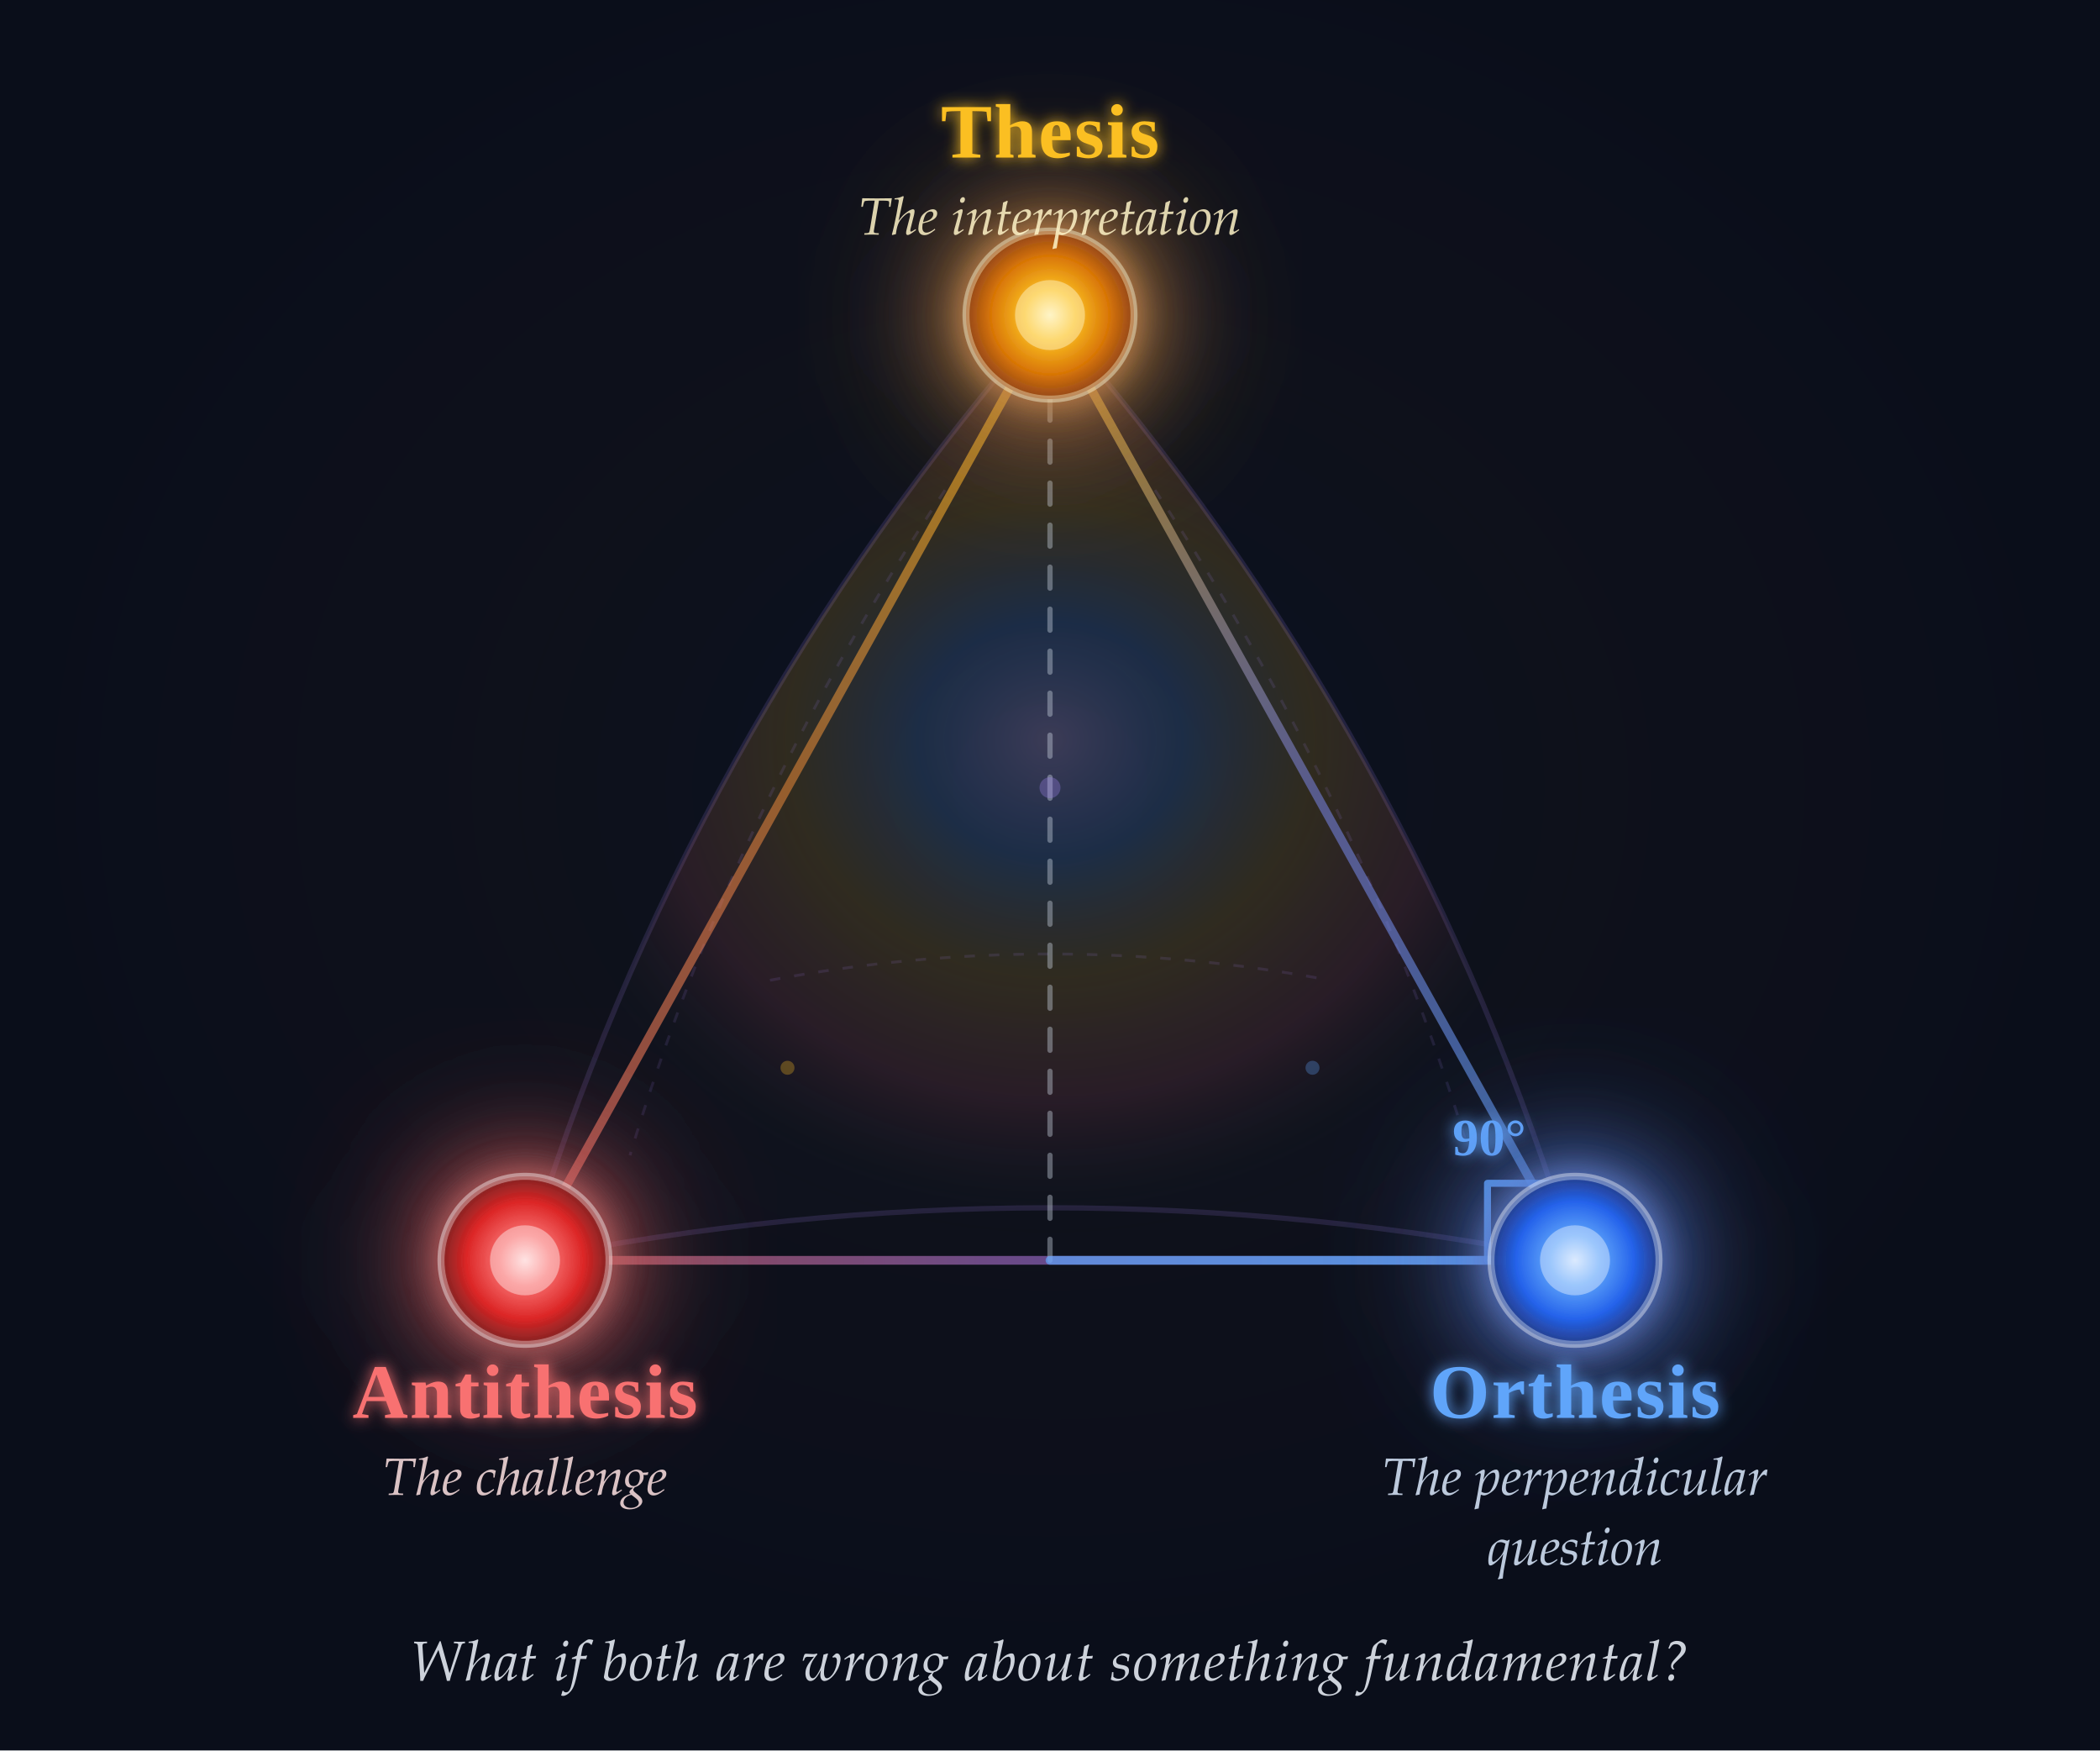
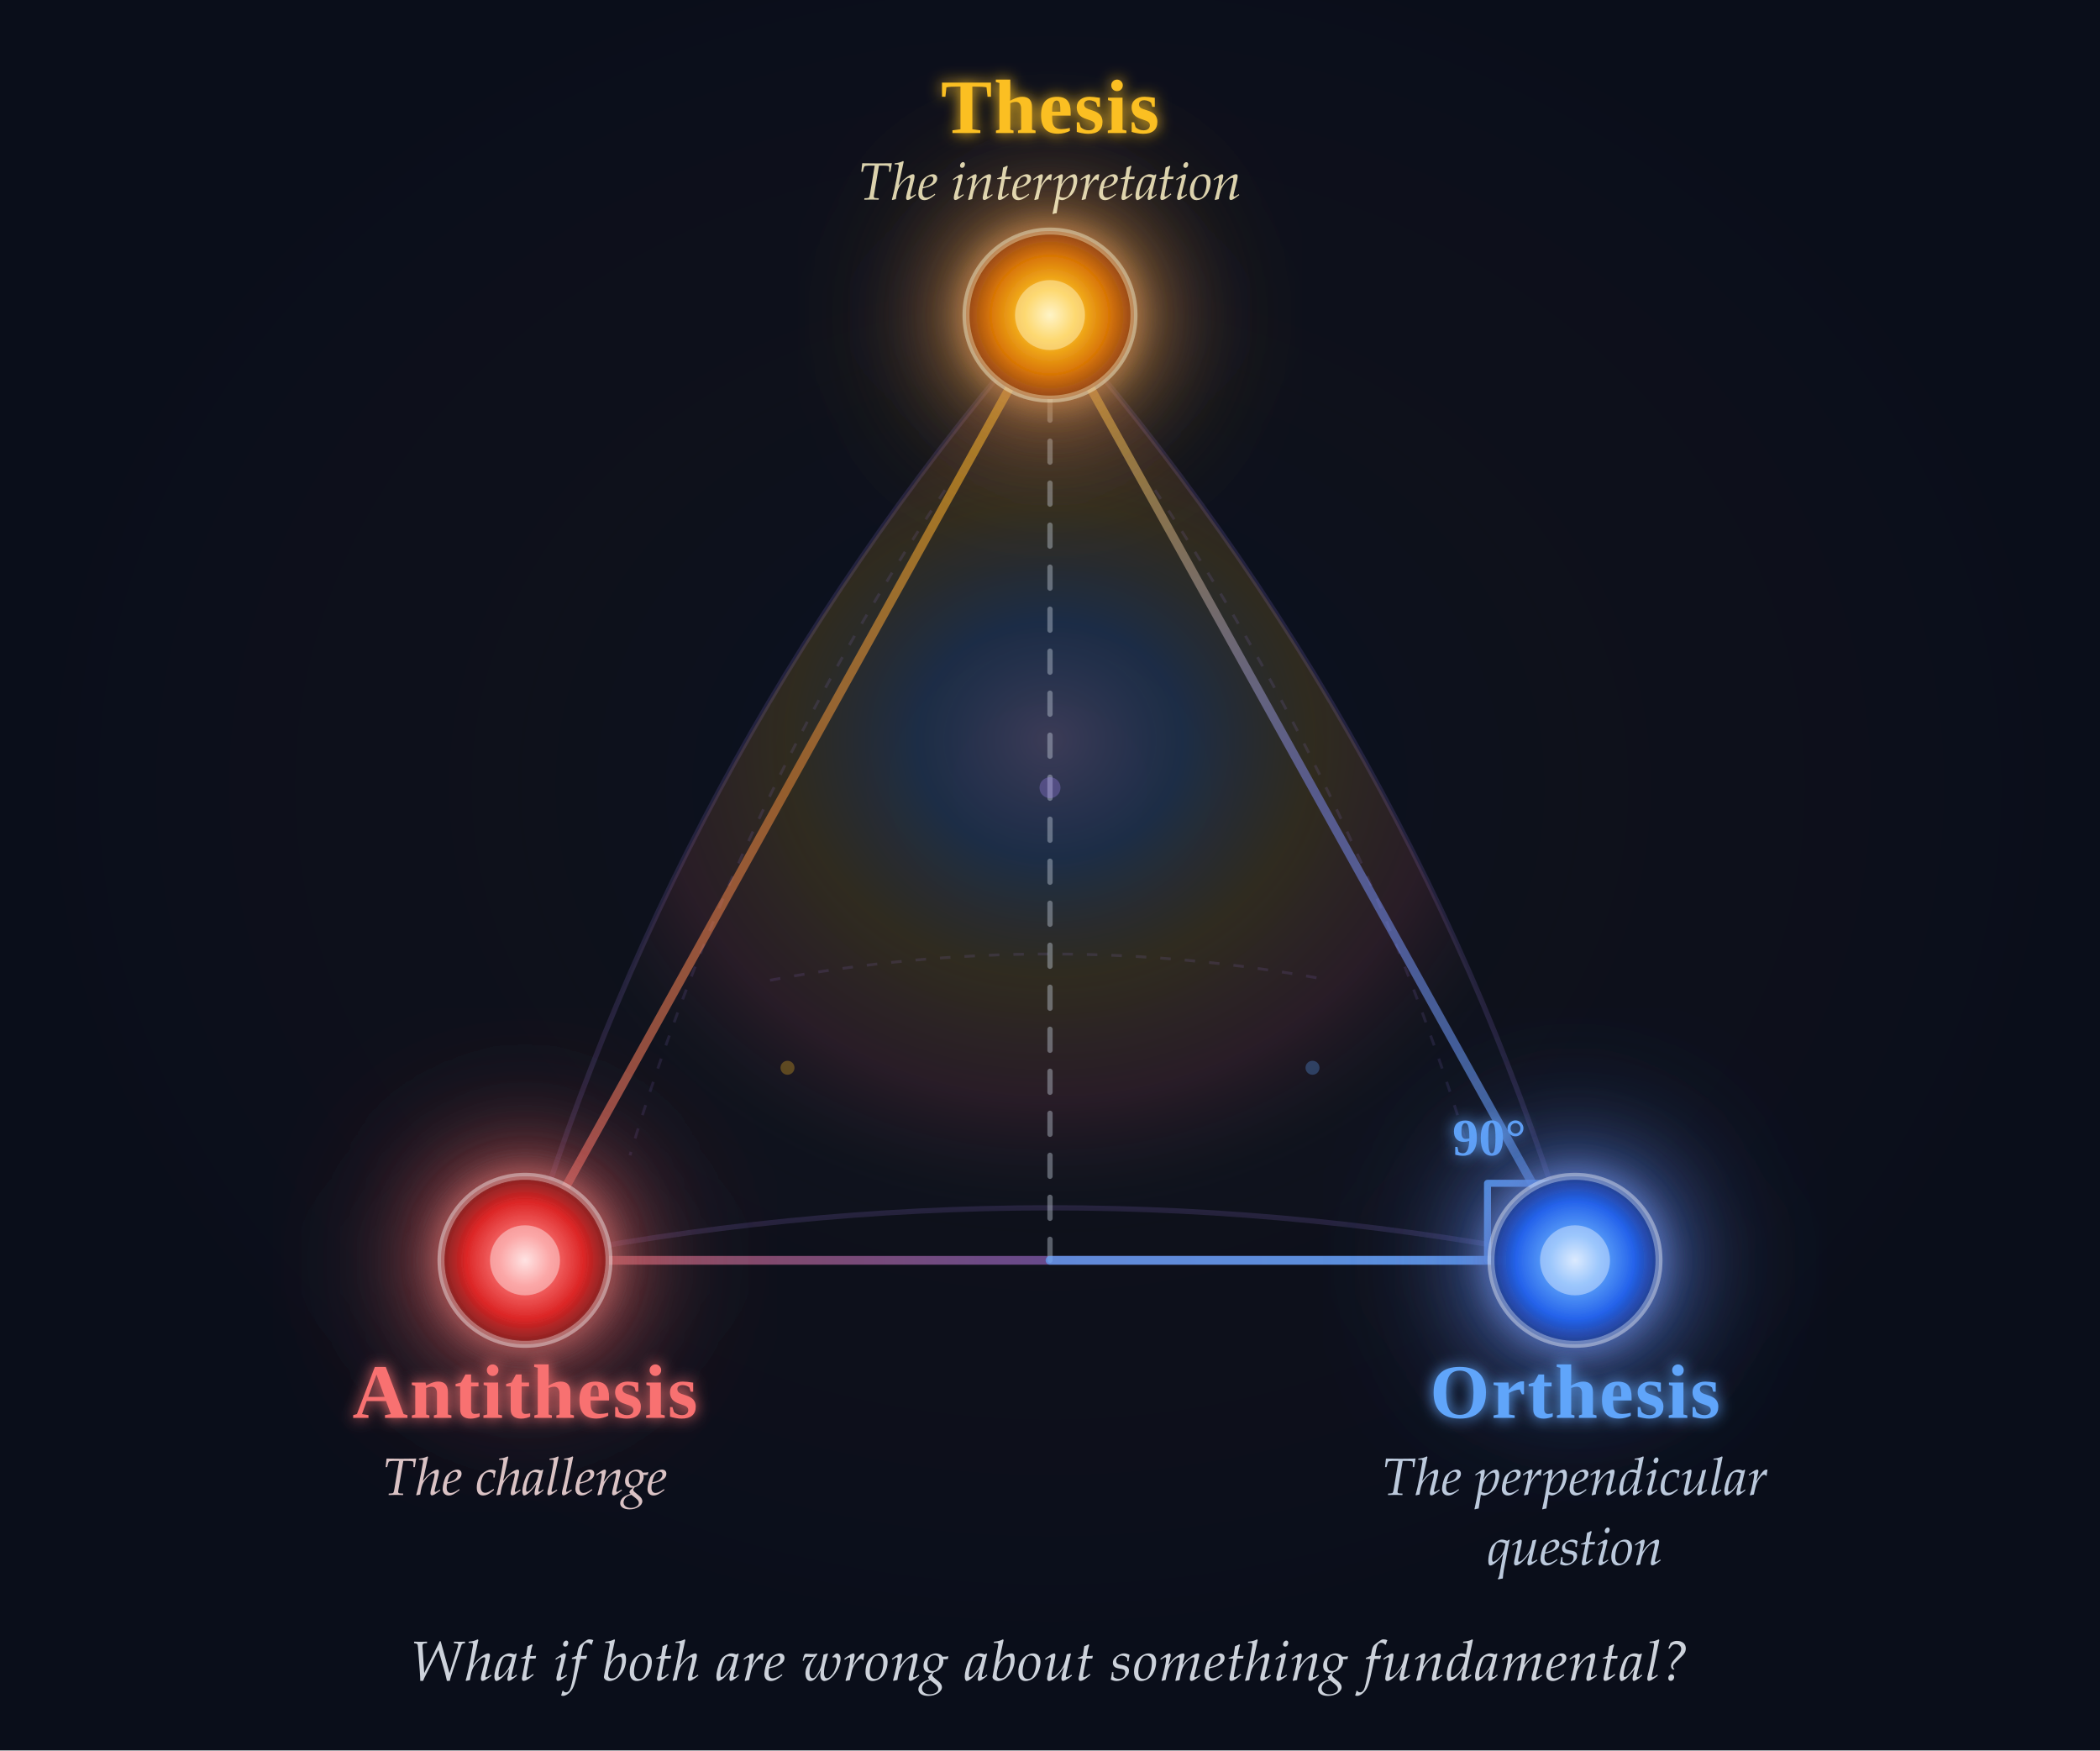
<svg xmlns="http://www.w3.org/2000/svg" viewBox="0 0 600 500">
  <defs>
    <radialGradient id="thesisGradient" cx="50%" cy="50%">
      <stop offset="0%" style="stop-color:#fef3c7;stop-opacity:1" />
      <stop offset="30%" style="stop-color:#fbbf24;stop-opacity:1" />
      <stop offset="70%" style="stop-color:#d97706;stop-opacity:1" />
      <stop offset="100%" style="stop-color:#92400e;stop-opacity:0.9" />
    </radialGradient>
    <radialGradient id="antithesisGradient" cx="50%" cy="50%">
      <stop offset="0%" style="stop-color:#fee2e2;stop-opacity:1" />
      <stop offset="30%" style="stop-color:#f87171;stop-opacity:1" />
      <stop offset="70%" style="stop-color:#dc2626;stop-opacity:1" />
      <stop offset="100%" style="stop-color:#7f1d1d;stop-opacity:0.9" />
    </radialGradient>
    <radialGradient id="orthesisGradient" cx="50%" cy="50%">
      <stop offset="0%" style="stop-color:#dbeafe;stop-opacity:1" />
      <stop offset="30%" style="stop-color:#60a5fa;stop-opacity:1" />
      <stop offset="70%" style="stop-color:#2563eb;stop-opacity:1" />
      <stop offset="100%" style="stop-color:#1e3a8a;stop-opacity:0.9" />
    </radialGradient>
    <filter id="glowGoldAdvanced" x="-100%" y="-100%" width="300%" height="300%">
      <feGaussianBlur stdDeviation="4" result="blur1" />
      <feGaussianBlur stdDeviation="12" result="blur2" />
      <feGaussianBlur stdDeviation="20" result="blur3" />
      <feMerge>
        <feMergeNode in="blur3" />
        <feMergeNode in="blur2" />
        <feMergeNode in="blur1" />
        <feMergeNode in="SourceGraphic" />
      </feMerge>
    </filter>
    <filter id="glowRedAdvanced" x="-100%" y="-100%" width="300%" height="300%">
      <feGaussianBlur stdDeviation="4" result="blur1" />
      <feGaussianBlur stdDeviation="12" result="blur2" />
      <feGaussianBlur stdDeviation="20" result="blur3" />
      <feMerge>
        <feMergeNode in="blur3" />
        <feMergeNode in="blur2" />
        <feMergeNode in="blur1" />
        <feMergeNode in="SourceGraphic" />
      </feMerge>
    </filter>
    <filter id="glowBlueAdvanced" x="-100%" y="-100%" width="300%" height="300%">
      <feGaussianBlur stdDeviation="4" result="blur1" />
      <feGaussianBlur stdDeviation="12" result="blur2" />
      <feGaussianBlur stdDeviation="20" result="blur3" />
      <feMerge>
        <feMergeNode in="blur3" />
        <feMergeNode in="blur2" />
        <feMergeNode in="blur1" />
        <feMergeNode in="SourceGraphic" />
      </feMerge>
    </filter>
    <radialGradient id="surfaceGradientRefined" cx="50%" cy="45%">
      <stop offset="0%" style="stop-color:#c4b5fd;stop-opacity:0.25" />
      <stop offset="25%" style="stop-color:#60a5fa;stop-opacity:0.18" />
      <stop offset="50%" style="stop-color:#fbbf24;stop-opacity:0.15" />
      <stop offset="75%" style="stop-color:#f87171;stop-opacity:0.12" />
      <stop offset="100%" style="stop-color:#1e293b;stop-opacity:0.05" />
    </radialGradient>
    <linearGradient id="lineGradientThesisAntithesis" x1="300" y1="100" x2="150" y2="350" gradientUnits="userSpaceOnUse">
      <stop offset="0%" style="stop-color:#fbbf24;stop-opacity:0.6" />
      <stop offset="50%" style="stop-color:#fb923c;stop-opacity:0.5" />
      <stop offset="100%" style="stop-color:#f87171;stop-opacity:0.6" />
    </linearGradient>
    <linearGradient id="lineGradientThesisOrthesis" x1="300" y1="100" x2="450" y2="350" gradientUnits="userSpaceOnUse">
      <stop offset="0%" style="stop-color:#fbbf24;stop-opacity:0.6" />
      <stop offset="50%" style="stop-color:#818cf8;stop-opacity:0.5" />
      <stop offset="100%" style="stop-color:#60a5fa;stop-opacity:0.6" />
    </linearGradient>
    <linearGradient id="lineGradientAntithesisOrthesis" x1="150" y1="350" x2="450" y2="350" gradientUnits="userSpaceOnUse">
      <stop offset="0%" style="stop-color:#f87171;stop-opacity:0.6" />
      <stop offset="50%" style="stop-color:#c084fc;stop-opacity:0.5" />
      <stop offset="100%" style="stop-color:#60a5fa;stop-opacity:0.6" />
    </linearGradient>
    <filter id="glassMorphism" x="-50%" y="-50%" width="200%" height="200%">
      <feGaussianBlur in="SourceGraphic" stdDeviation="1" />
      <feComponentTransfer>
        <feFuncA type="discrete" tableValues="0.6" />
      </feComponentTransfer>
    </filter>
    <filter id="textGlow" x="-50%" y="-50%" width="200%" height="200%">
      <feGaussianBlur stdDeviation="2" result="coloredBlur" />
      <feMerge>
        <feMergeNode in="coloredBlur" />
        <feMergeNode in="SourceGraphic" />
      </feMerge>
    </filter>
  </defs>
  <rect width="600" height="500" fill="#0a0e1a" />
  <rect width="600" height="500" fill="url(#surfaceGradientRefined)" opacity="0.1" />
  <path d="M 300 90 Q 195 210, 150 360 Q 300 330, 450 360 Q 405 210, 300 90 Z" fill="url(#surfaceGradientRefined)" stroke="rgba(167, 139, 250, 0.15)" stroke-width="1.5" />
  <path d="M 270 140 Q 210 230, 180 330" fill="none" stroke="rgba(167, 139, 250, 0.12)" stroke-width="0.8" stroke-dasharray="3,4" />
  <path d="M 330 140 Q 390 230, 420 330" fill="none" stroke="rgba(167, 139, 250, 0.12)" stroke-width="0.8" stroke-dasharray="3,4" />
  <path d="M 220 280 Q 300 265, 380 280" fill="none" stroke="rgba(167, 139, 250, 0.12)" stroke-width="0.8" stroke-dasharray="3,4" />
  <line x1="300" y1="90" x2="150" y2="360" stroke="url(#lineGradientThesisAntithesis)" stroke-width="2.5" stroke-linecap="round" />
  <line x1="300" y1="90" x2="450" y2="360" stroke="url(#lineGradientThesisOrthesis)" stroke-width="2.5" stroke-linecap="round" />
  <line x1="150" y1="360" x2="450" y2="360" stroke="url(#lineGradientAntithesisOrthesis)" stroke-width="2.5" stroke-linecap="round" />
  <line x1="300" y1="90" x2="300" y2="360" stroke="rgba(203, 213, 225, 0.4)" stroke-width="1.5" stroke-dasharray="6,6" stroke-linecap="round" />
  <line x1="450" y1="360" x2="300" y2="360" stroke="rgba(96, 165, 250, 0.7)" stroke-width="2.5" stroke-linecap="round" />
  <path d="M 425 360 L 425 338 L 447 338" fill="none" stroke="rgba(96, 165, 250, 0.85)" stroke-width="2" stroke-linecap="round" stroke-linejoin="round" />
  <text x="415" y="330" font-family="'Georgia', 'Times New Roman', serif" font-size="15" font-weight="600" fill="#60a5fa" filter="url(#textGlow)">90°</text>
  <circle cx="300" cy="90" r="24" fill="url(#thesisGradient)" filter="url(#glowGoldAdvanced)" stroke="rgba(254, 243, 199, 0.4)" stroke-width="2" />
  <circle cx="300" cy="90" r="10" fill="rgba(254, 243, 199, 0.6)" opacity="0.8" />
-   <text x="300" y="45" font-family="'Georgia', 'Times New Roman', serif" font-size="22" font-weight="700" letter-spacing="0.5" fill="#fbbf24" text-anchor="middle" filter="url(#textGlow)">Thesis</text>
-   <text x="300" y="67" font-family="'Palatino', 'Book Antiqua', serif" font-size="15" font-style="italic" fill="#fef3c7" text-anchor="middle" opacity="0.85">The interpretation</text>
+   <text x="300" y="38" font-family="'Georgia', 'Times New Roman', serif" font-size="22" font-weight="700" letter-spacing="0.5" fill="#fbbf24" text-anchor="middle" filter="url(#textGlow)">Thesis</text>
+   <text x="300" y="57" font-family="'Palatino', 'Book Antiqua', serif" font-size="15" font-style="italic" fill="#fef3c7" text-anchor="middle" opacity="0.85">The interpretation</text>
  <circle cx="150" cy="360" r="24" fill="url(#antithesisGradient)" filter="url(#glowRedAdvanced)" stroke="rgba(254, 226, 226, 0.4)" stroke-width="2" />
  <circle cx="150" cy="360" r="10" fill="rgba(254, 226, 226, 0.6)" opacity="0.8" />
  <text x="150" y="405" font-family="'Georgia', 'Times New Roman', serif" font-size="22" font-weight="700" letter-spacing="0.5" fill="#f87171" text-anchor="middle" filter="url(#textGlow)">Antithesis</text>
  <text x="150" y="427" font-family="'Palatino', 'Book Antiqua', serif" font-size="15" font-style="italic" fill="#fee2e2" text-anchor="middle" opacity="0.85">The challenge</text>
  <circle cx="450" cy="360" r="24" fill="url(#orthesisGradient)" filter="url(#glowBlueAdvanced)" stroke="rgba(219, 234, 254, 0.4)" stroke-width="2" />
  <circle cx="450" cy="360" r="10" fill="rgba(219, 234, 254, 0.6)" opacity="0.8" />
  <text x="450" y="405" font-family="'Georgia', 'Times New Roman', serif" font-size="22" font-weight="700" letter-spacing="0.5" fill="#60a5fa" text-anchor="middle" filter="url(#textGlow)">Orthesis</text>
  <text x="450" y="427" font-family="'Palatino', 'Book Antiqua', serif" font-size="15" font-style="italic" fill="#dbeafe" text-anchor="middle" opacity="0.85">The perpendicular</text>
  <text x="450" y="447" font-family="'Palatino', 'Book Antiqua', serif" font-size="15" font-style="italic" fill="#dbeafe" text-anchor="middle" opacity="0.85">question</text>
  <circle cx="300" cy="225" r="3" fill="rgba(167, 139, 250, 0.3)" />
  <circle cx="225" cy="305" r="2" fill="rgba(251, 191, 36, 0.3)" />
  <circle cx="375" cy="305" r="2" fill="rgba(96, 165, 250, 0.3)" />
  <text x="300" y="480" font-family="'Palatino', 'Baskerville', 'Book Antiqua', serif" font-size="16" font-style="italic" font-weight="300" letter-spacing="0.3" fill="#e2e8f0" text-anchor="middle" opacity="0.9">What if both are wrong about something fundamental?</text>
</svg>
